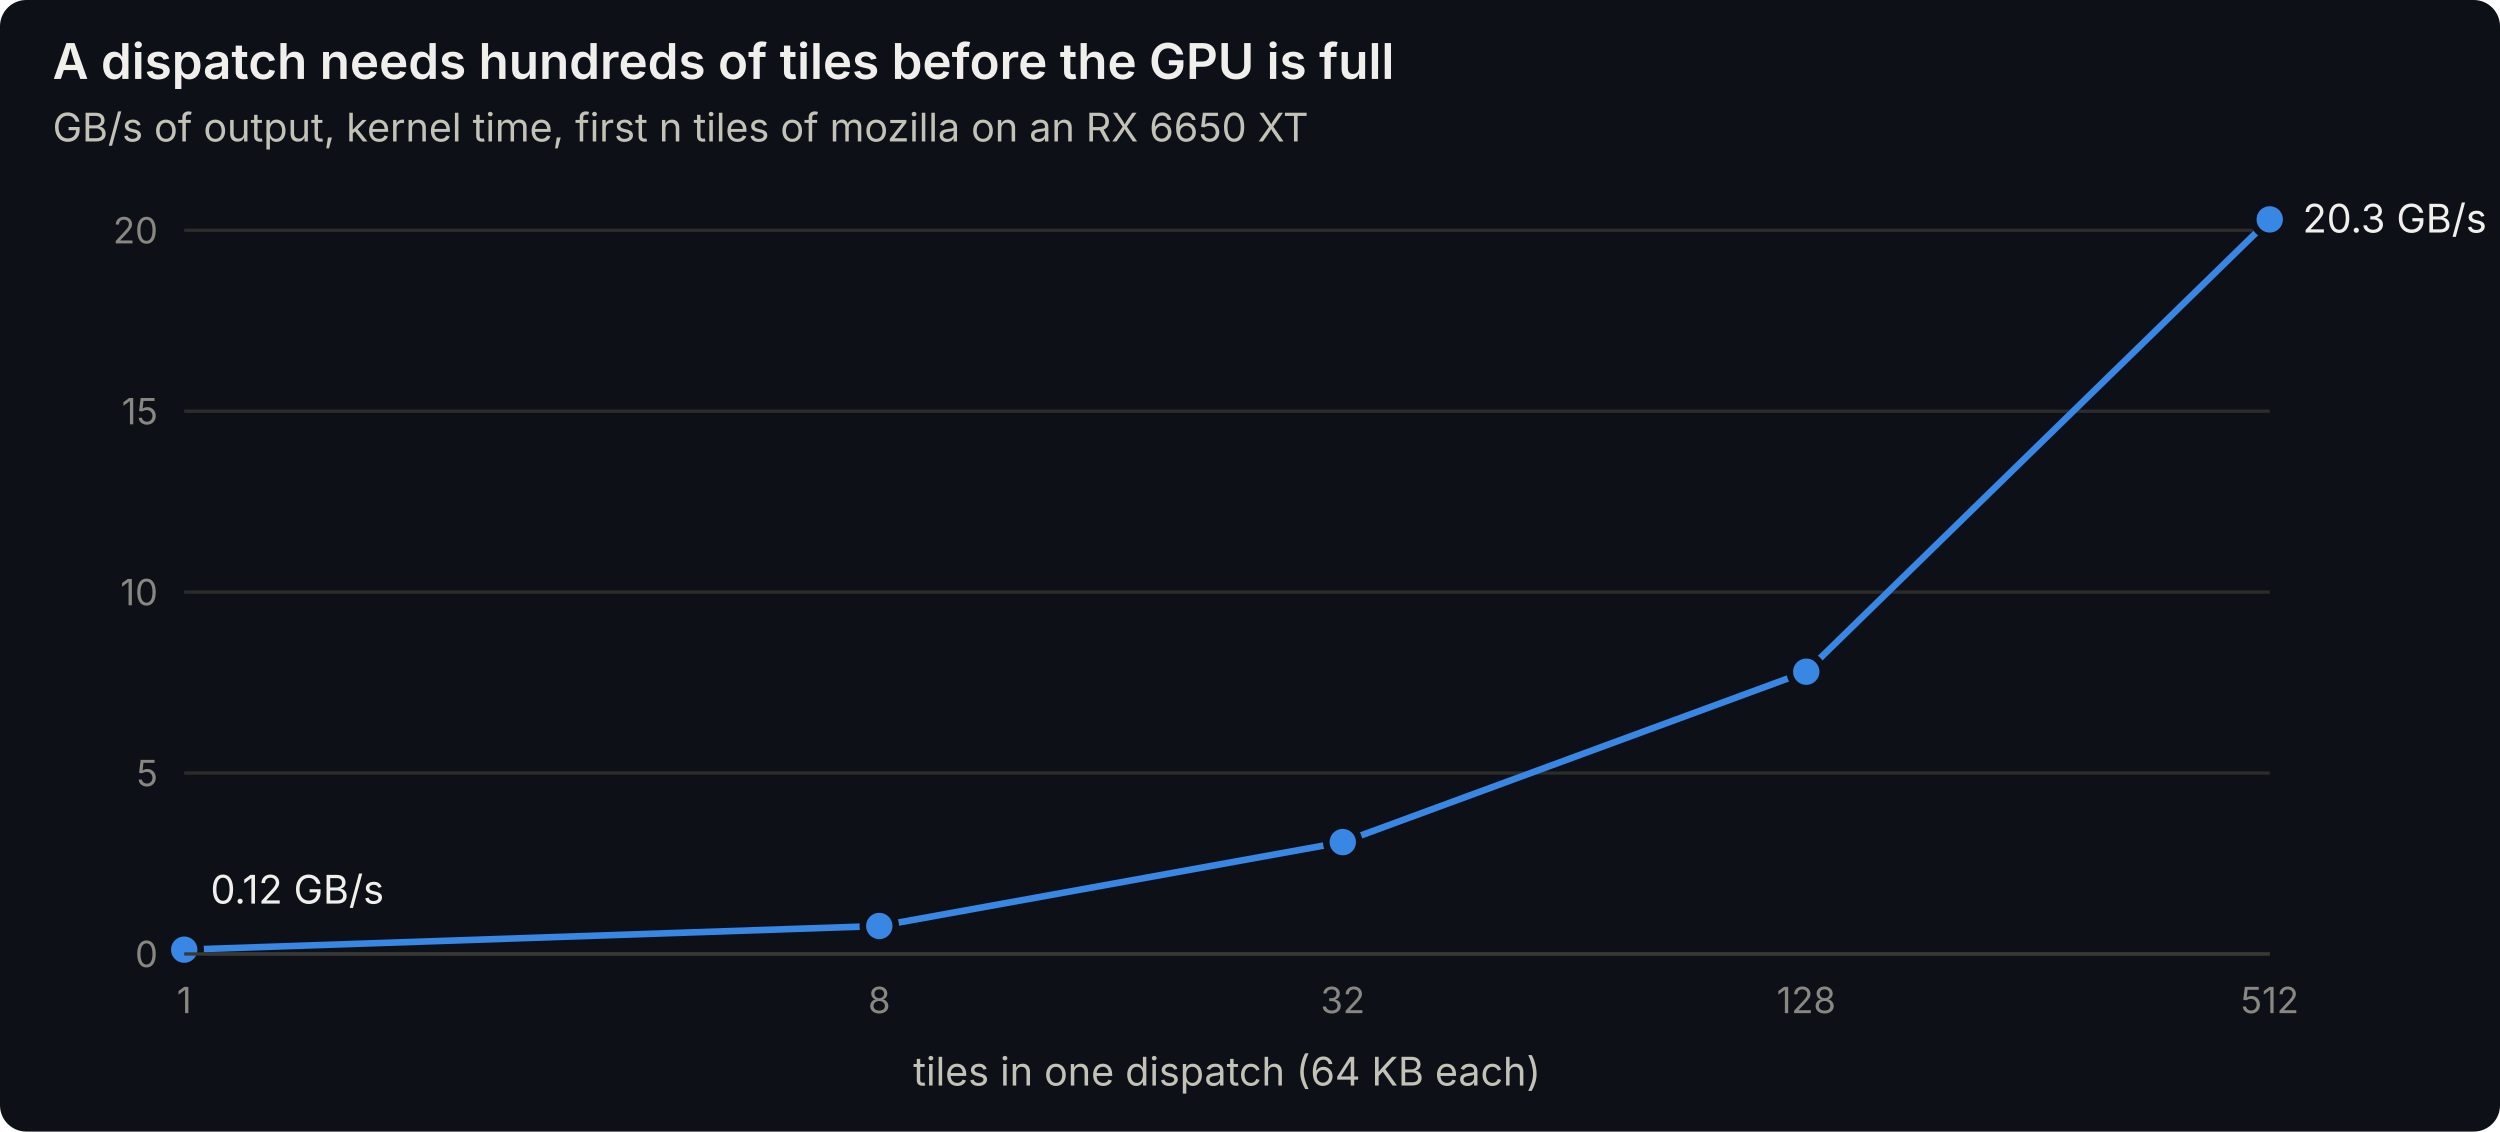
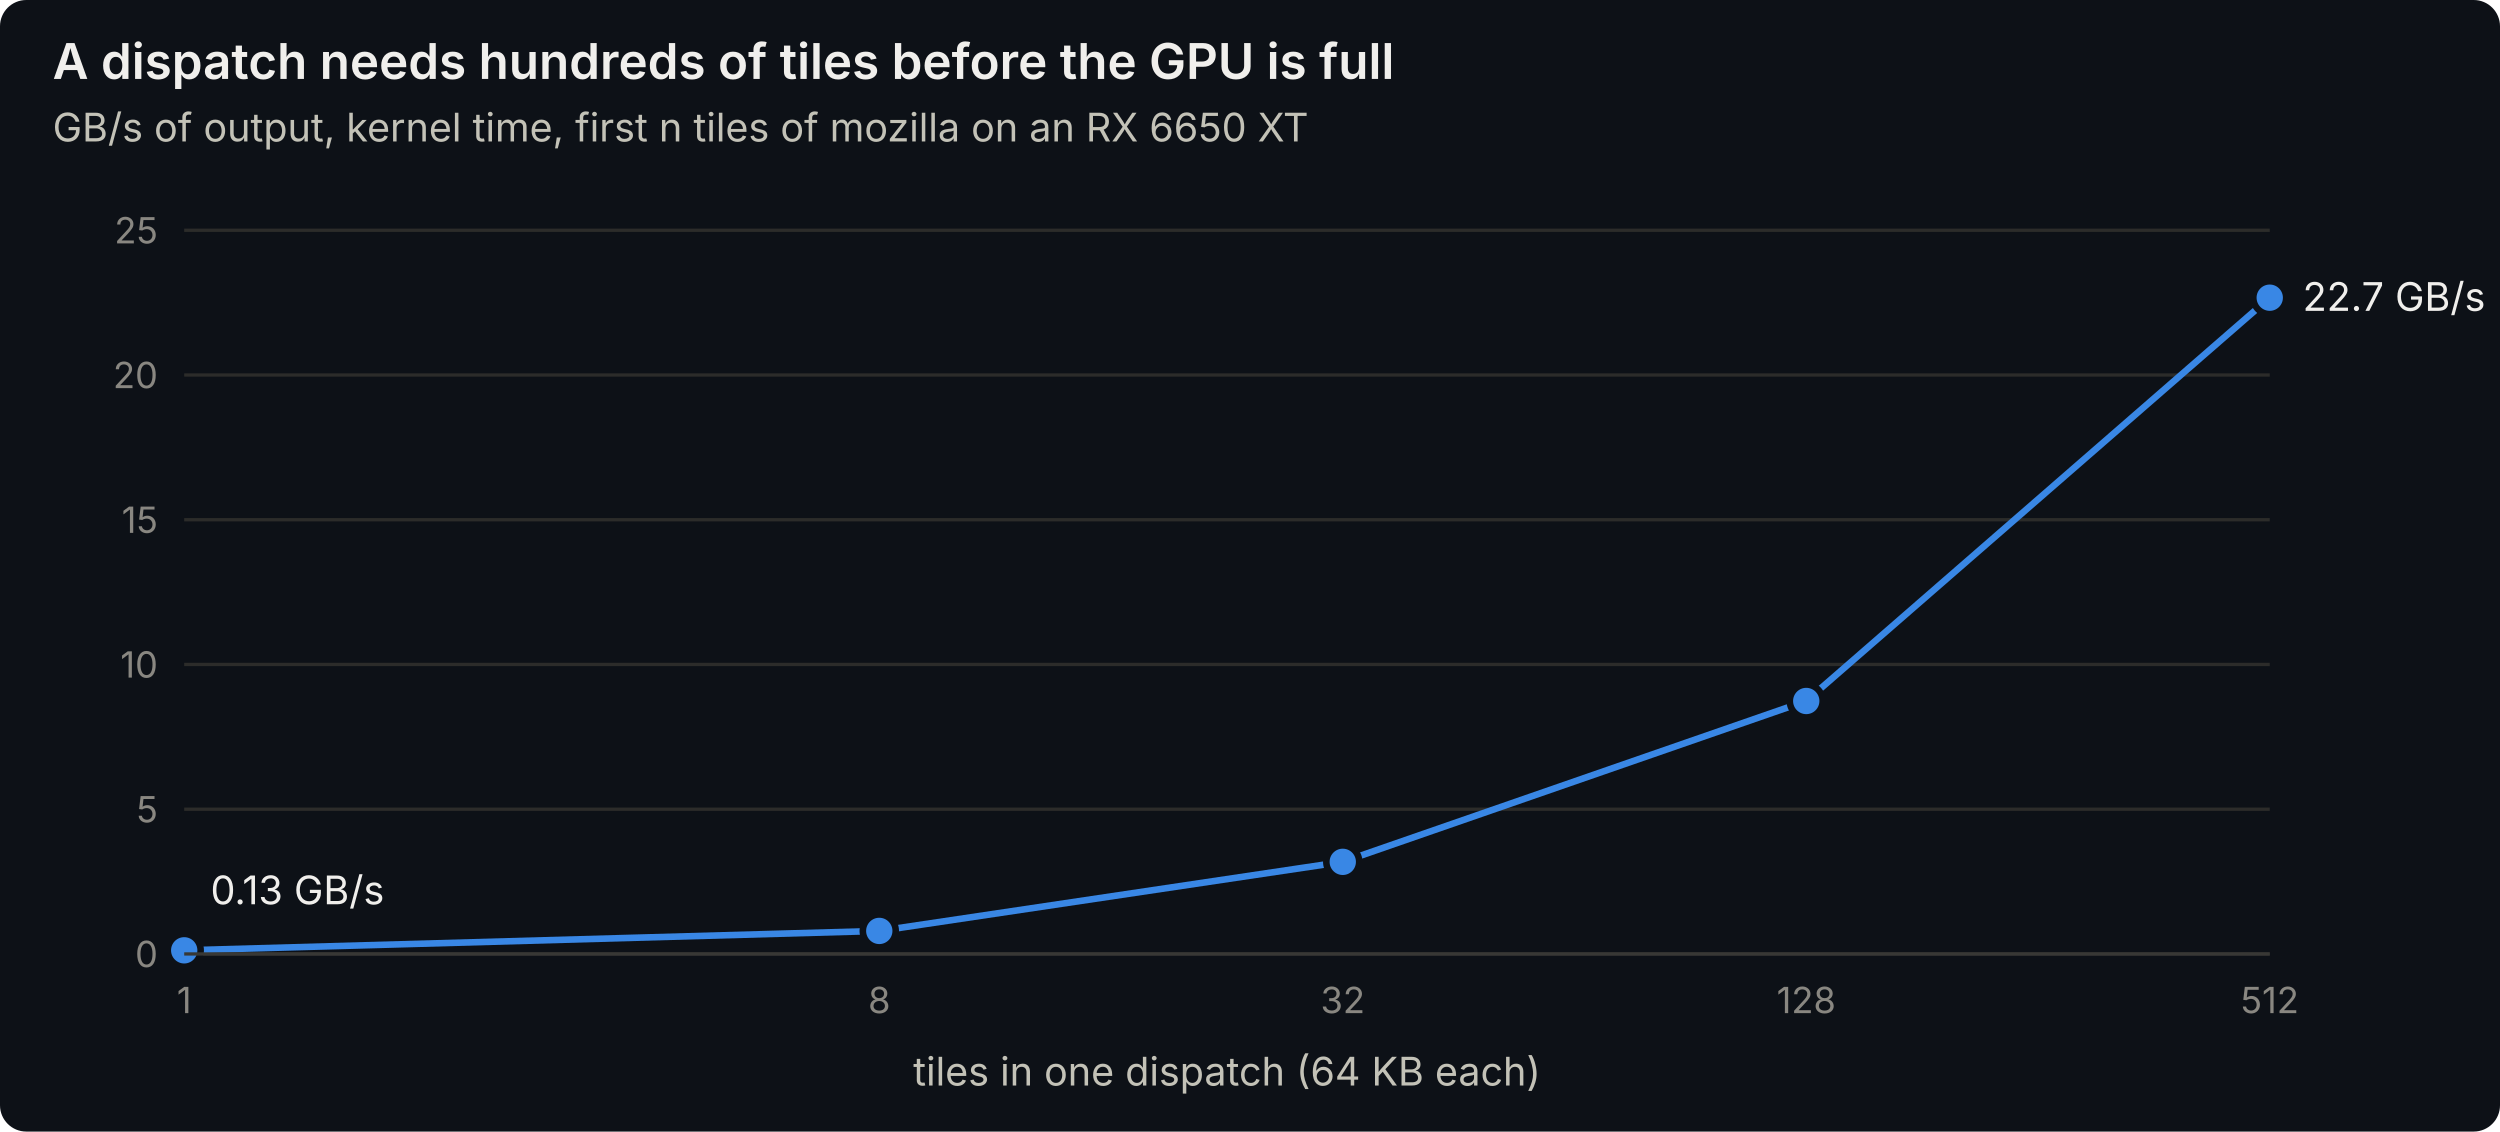
<svg xmlns="http://www.w3.org/2000/svg" viewBox="0 0 760 344" width="760" height="344" role="img" aria-labelledby="t d" font-family="system-ui, -apple-system, 'Segoe UI', sans-serif">
  <style>
.bg{fill:#0d1117}.p{fill:#f0efec}.s{fill:#c3c2b7}.m{fill:#898781}
.grid{stroke:#2c2c2a;stroke-width:1}.axis{stroke:#383835;stroke-width:1}
.c1{fill:#3987e5}.c2{fill:#d95926}.c3{fill:#199e70}.cg{fill:#898781}.cv{fill:#4a4a47}
.l1{stroke:#3987e5}.l2{stroke:#d95926}.l3{stroke:#199e70}
.o1{fill:#184f95}.o2{fill:#3987e5}.o3{fill:#9ec5f4}
.ring{stroke:#0d1117;stroke-width:2}
.box{fill:#1a1a19;stroke:#383835;stroke-width:1}.hi{fill:#0d366b;stroke:#3987e5;stroke-width:1}
</style>
  <rect width="760" height="344" rx="8" class="bg" />
  <text x="16.0" y="24.0" class="p" font-size="15" font-weight="600" text-anchor="start">A dispatch needs hundreds of tiles before the GPU is full</text>
  <text x="16.0" y="43.0" class="s" font-size="12" font-weight="400" text-anchor="start">GB/s of output, kernel time, first n tiles of mozilla on an RX 6650 XT</text>
  <line x1="56.0" y1="290.0" x2="690.0" y2="290.0" class="grid" />
  <text x="48.0" y="294.0" class="m" font-size="11" font-weight="400" text-anchor="end">0</text>
-   <line x1="56.0" y1="235.0" x2="690.0" y2="235.0" class="grid" />
-   <text x="48.0" y="239.0" class="m" font-size="11" font-weight="400" text-anchor="end">5</text>
-   <line x1="56.0" y1="180.0" x2="690.0" y2="180.0" class="grid" />
-   <text x="48.0" y="184.0" class="m" font-size="11" font-weight="400" text-anchor="end">10</text>
-   <line x1="56.0" y1="125.0" x2="690.0" y2="125.0" class="grid" />
-   <text x="48.0" y="129.0" class="m" font-size="11" font-weight="400" text-anchor="end">15</text>
+   <line x1="56.0" y1="246.0" x2="690.0" y2="246.0" class="grid" />
+   <text x="48.0" y="250.0" class="m" font-size="11" font-weight="400" text-anchor="end">5</text>
+   <line x1="56.0" y1="202.0" x2="690.0" y2="202.0" class="grid" />
+   <text x="48.0" y="206.0" class="m" font-size="11" font-weight="400" text-anchor="end">10</text>
+   <line x1="56.0" y1="158.0" x2="690.0" y2="158.0" class="grid" />
+   <text x="48.0" y="162.0" class="m" font-size="11" font-weight="400" text-anchor="end">15</text>
+   <line x1="56.0" y1="114.0" x2="690.0" y2="114.0" class="grid" />
+   <text x="48.0" y="118.0" class="m" font-size="11" font-weight="400" text-anchor="end">20</text>
  <line x1="56.0" y1="70.0" x2="690.0" y2="70.0" class="grid" />
-   <text x="48.0" y="74.0" class="m" font-size="11" font-weight="400" text-anchor="end">20</text>
-   <polyline points="56.0,288.7 267.3,281.5 408.2,256.0 549.1,204.2 690.0,66.7" fill="none" stroke-width="2" stroke-linejoin="round" stroke-linecap="round" class="l1" />
-   <circle cx="56.0" cy="288.7" r="5" class="c1 ring" />
+   <text x="48.0" y="74.0" class="m" font-size="11" font-weight="400" text-anchor="end">25</text>
+   <polyline points="56.0,288.9 267.3,283.0 408.2,262.0 549.1,213.1 690.0,90.5" fill="none" stroke-width="2" stroke-linejoin="round" stroke-linecap="round" class="l1" />
+   <circle cx="56.0" cy="288.9" r="5" class="c1 ring" />
  <text x="56.0" y="308.0" class="m" font-size="11" font-weight="400" text-anchor="middle">1</text>
-   <circle cx="267.3" cy="281.5" r="5" class="c1 ring" />
+   <circle cx="267.3" cy="283.0" r="5" class="c1 ring" />
  <text x="267.3" y="308.0" class="m" font-size="11" font-weight="400" text-anchor="middle">8</text>
-   <circle cx="408.2" cy="256.0" r="5" class="c1 ring" />
+   <circle cx="408.2" cy="262.0" r="5" class="c1 ring" />
  <text x="408.2" y="308.0" class="m" font-size="11" font-weight="400" text-anchor="middle">32</text>
-   <circle cx="549.1" cy="204.2" r="5" class="c1 ring" />
+   <circle cx="549.1" cy="213.1" r="5" class="c1 ring" />
  <text x="549.1" y="308.0" class="m" font-size="11" font-weight="400" text-anchor="middle">128</text>
-   <circle cx="690.0" cy="66.7" r="5" class="c1 ring" />
+   <circle cx="690.0" cy="90.5" r="5" class="c1 ring" />
  <text x="690.0" y="308.0" class="m" font-size="11" font-weight="400" text-anchor="middle">512</text>
-   <text x="64.0" y="274.7" class="p" font-size="12" font-weight="400" text-anchor="start">0.12 GB/s</text>
-   <text x="700.0" y="70.7" class="p" font-size="12" font-weight="400" text-anchor="start">20.3 GB/s</text>
+   <text x="64.0" y="274.9" class="p" font-size="12" font-weight="400" text-anchor="start">0.13 GB/s</text>
+   <text x="700.0" y="94.5" class="p" font-size="12" font-weight="400" text-anchor="start">22.7 GB/s</text>
  <line x1="56.0" y1="290.0" x2="690.0" y2="290.0" class="axis" />
  <text x="373.0" y="330.0" class="s" font-size="12" font-weight="400" text-anchor="middle">tiles in one dispatch (64 KB each)</text>
</svg>
